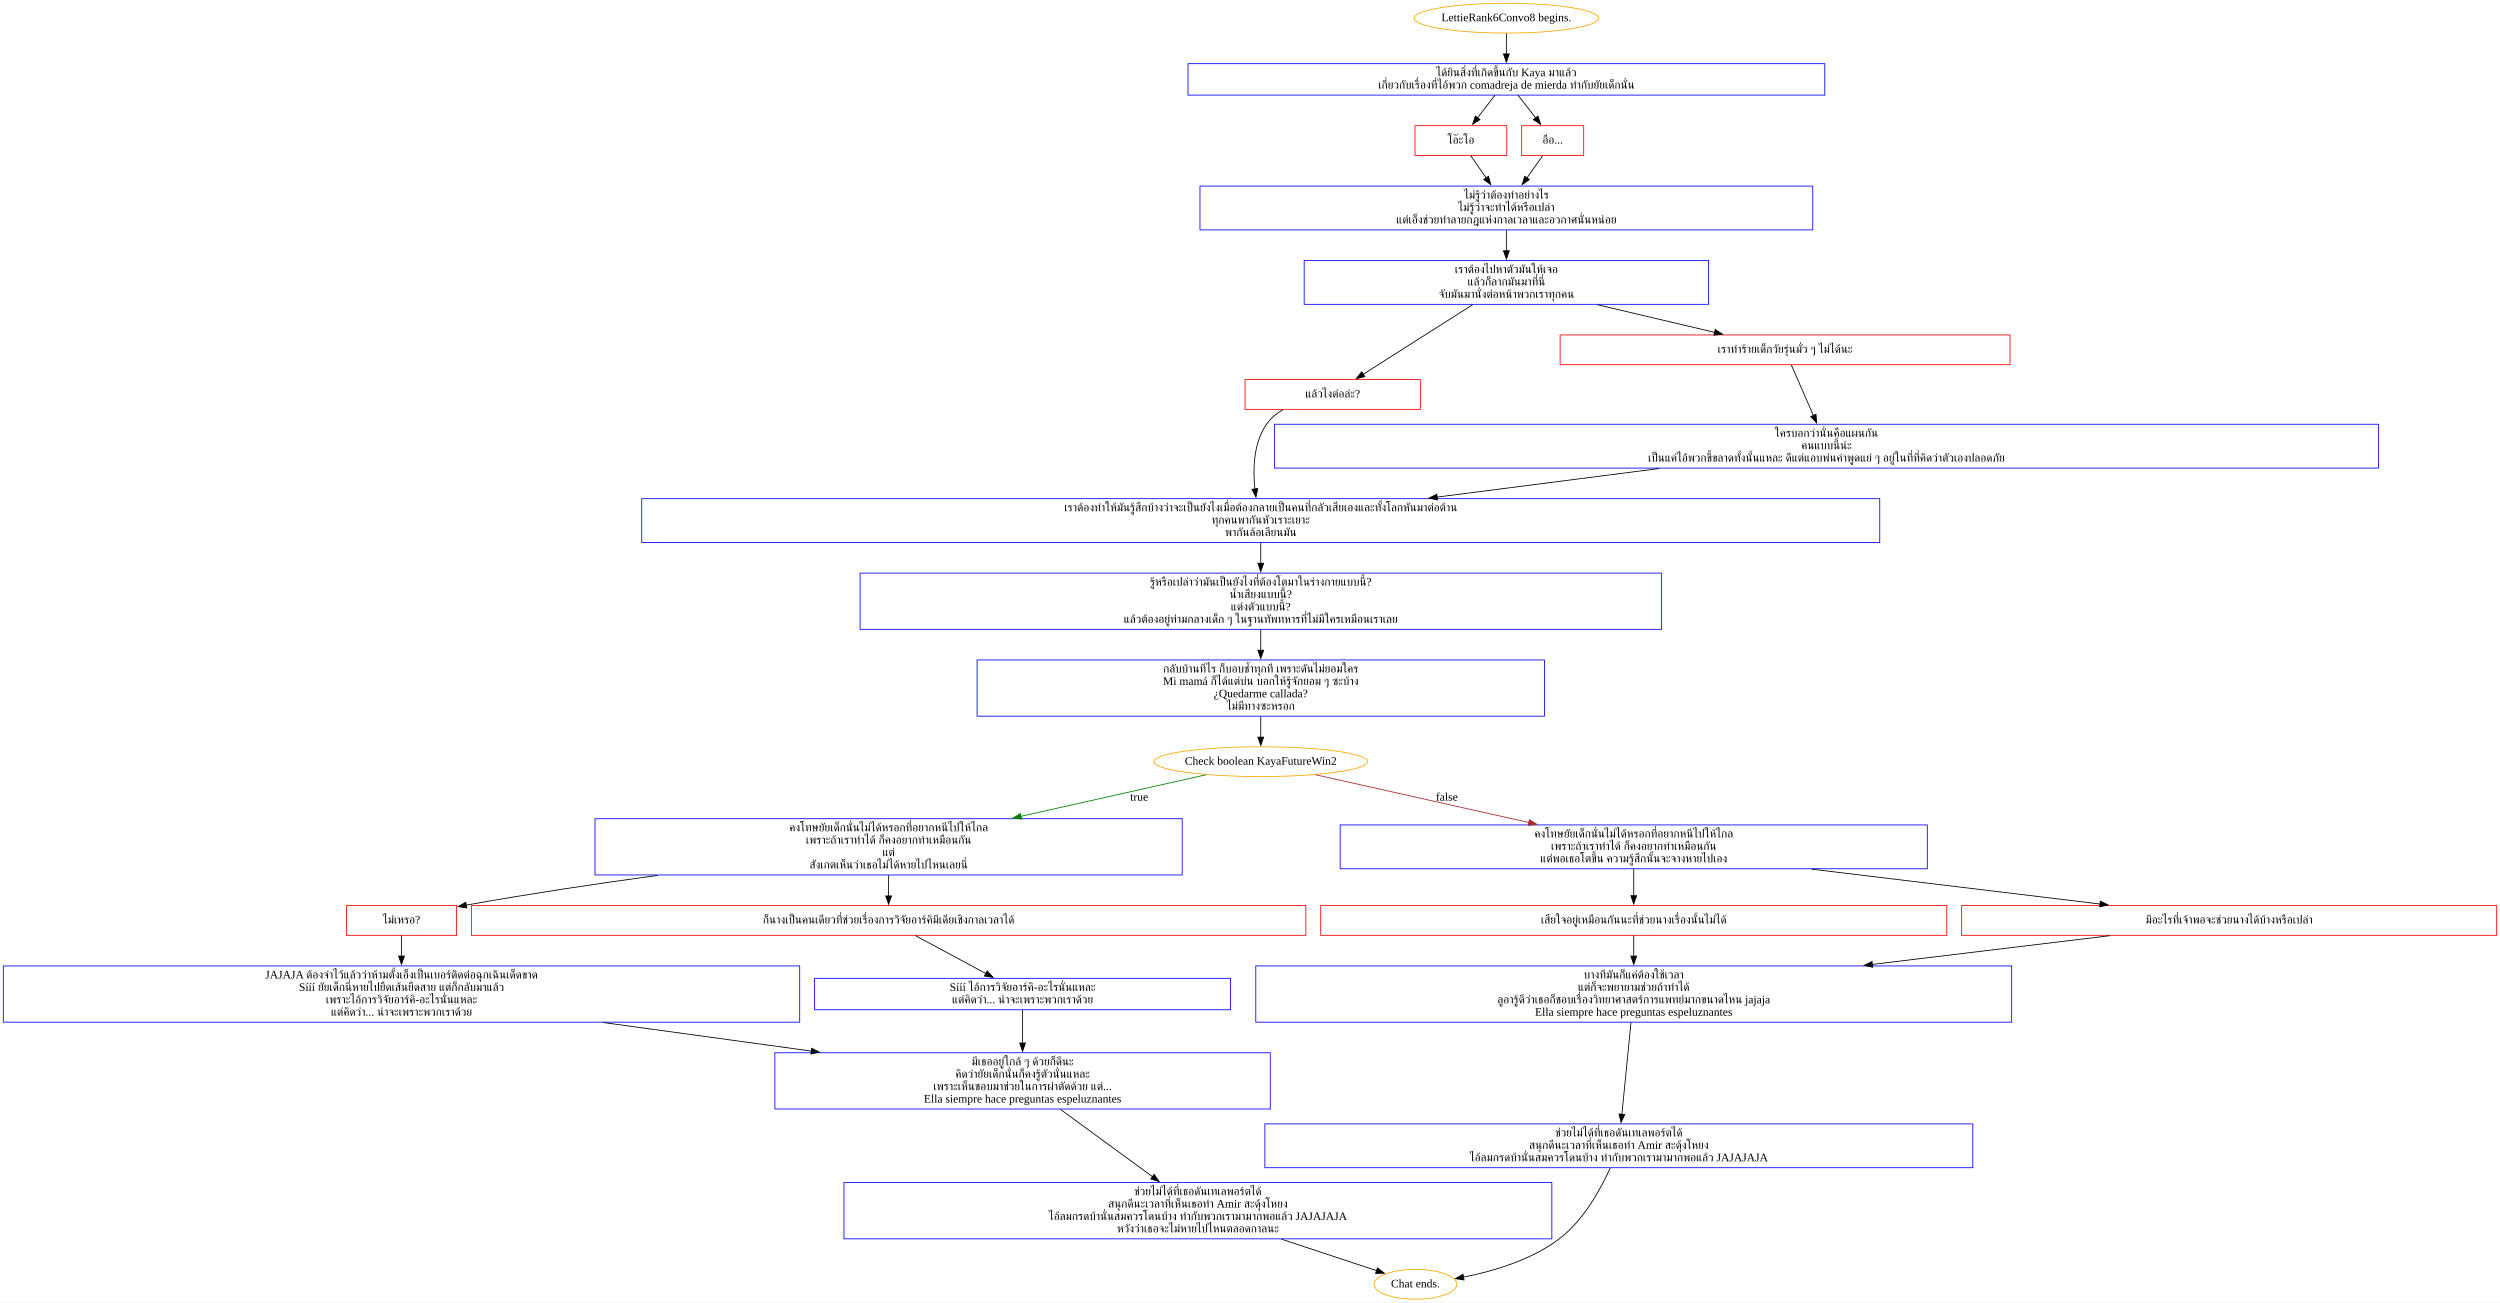
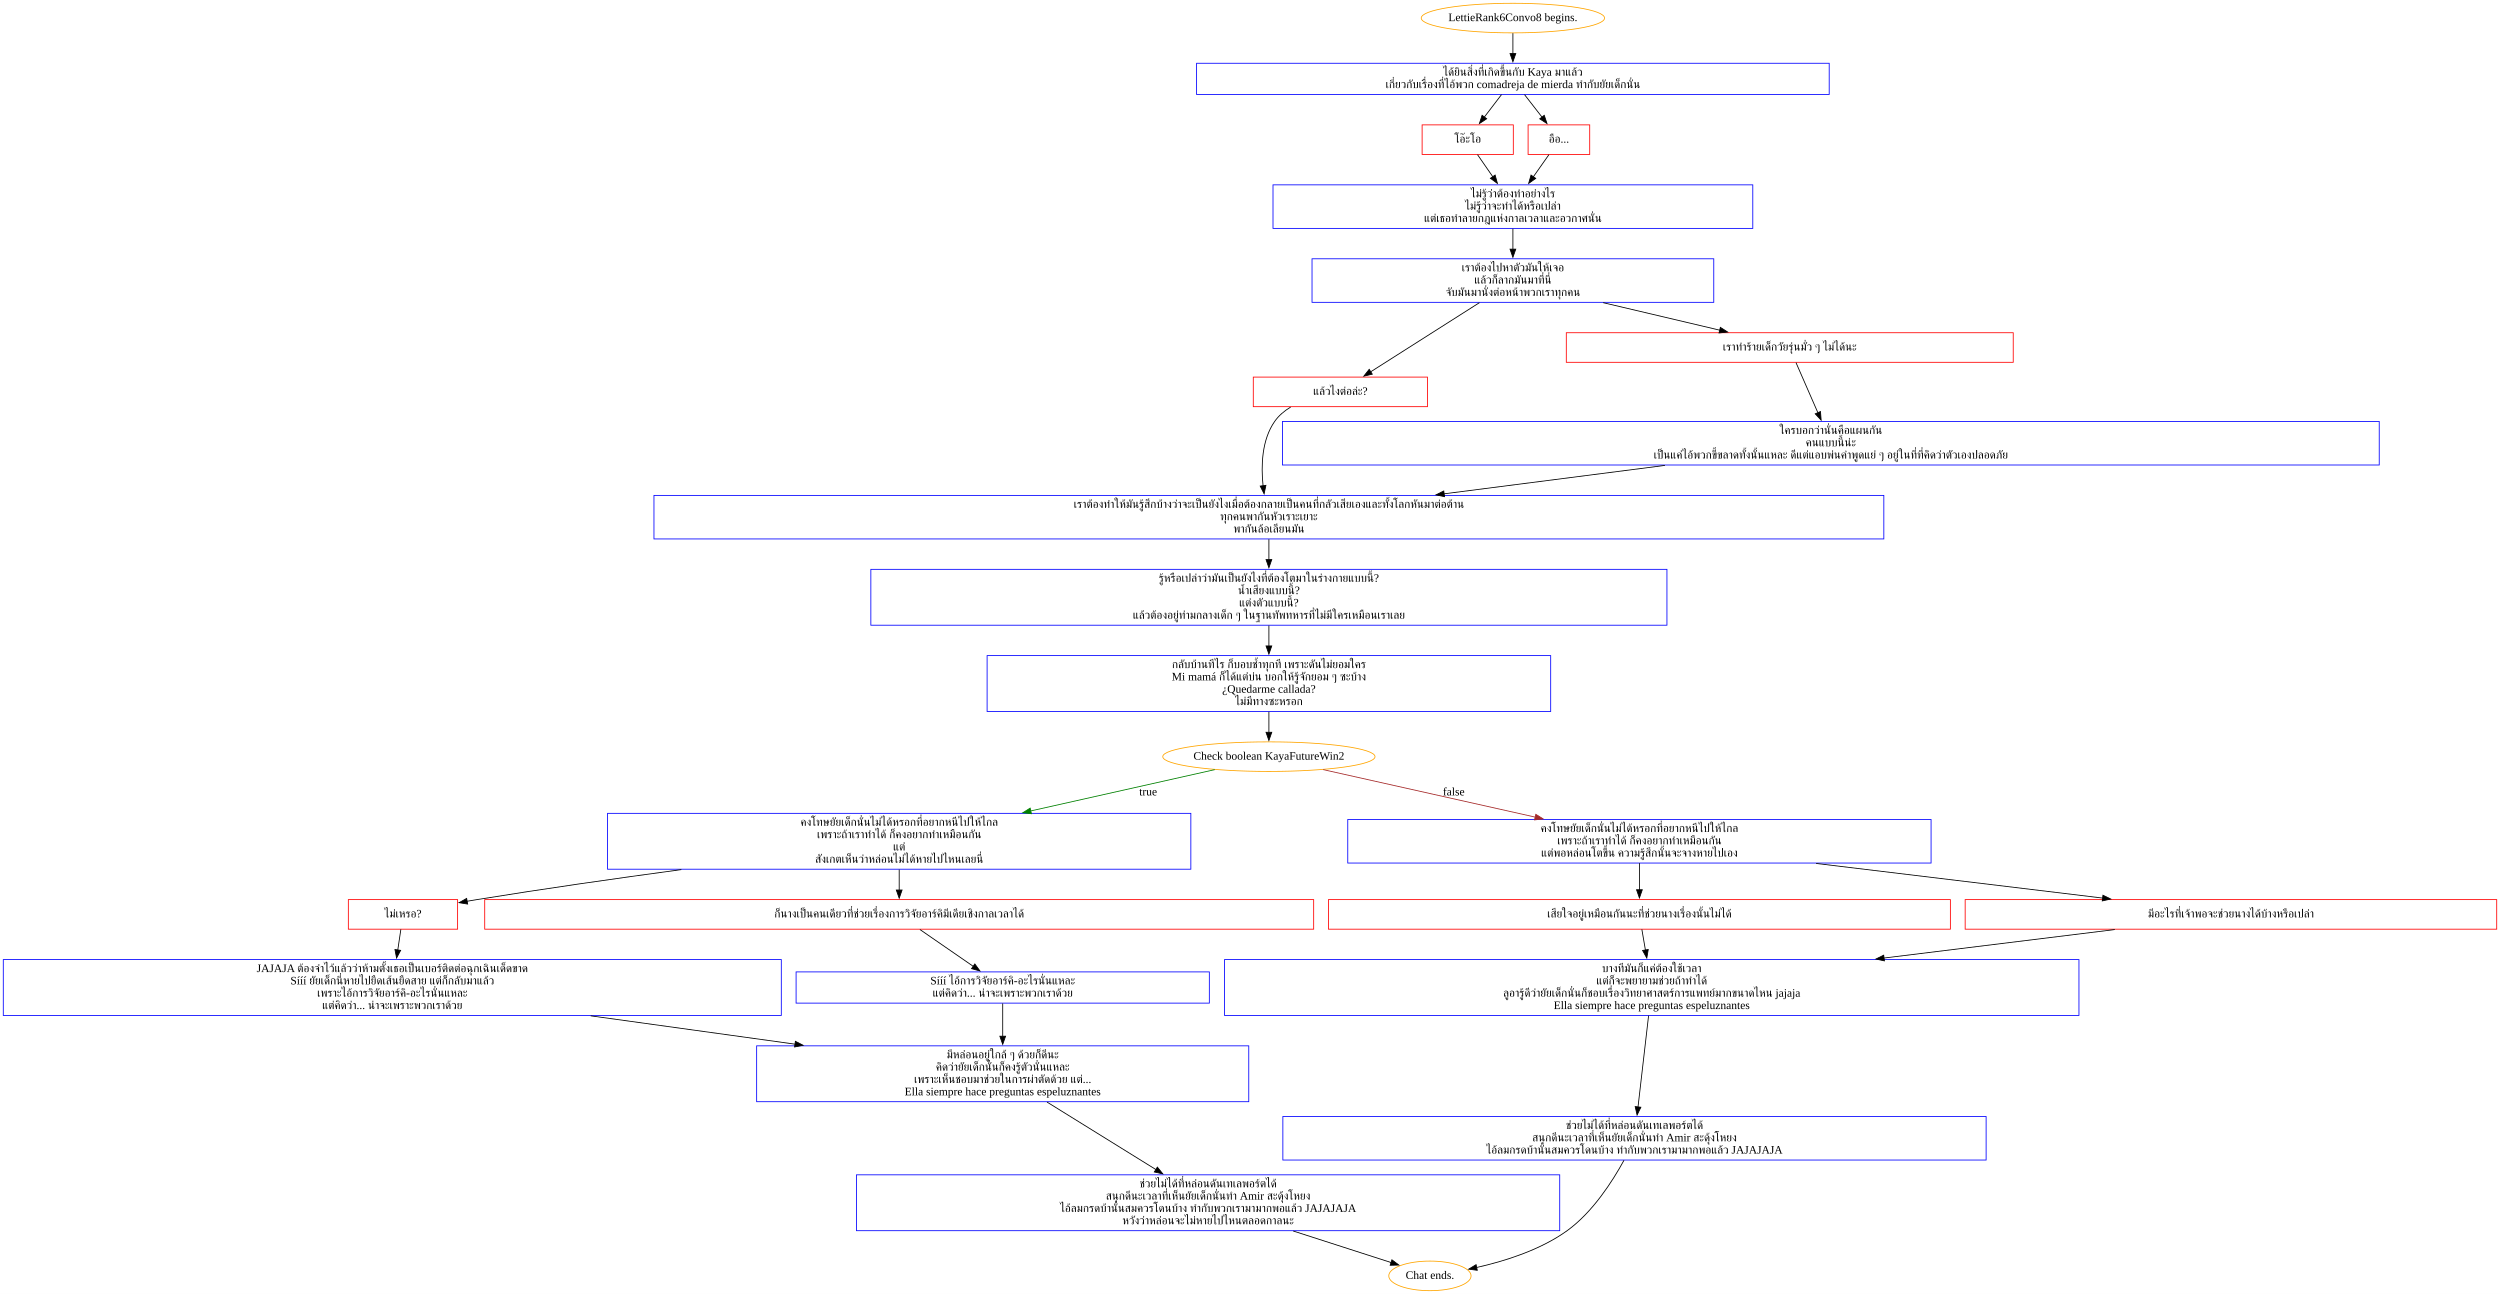
- <svg xmlns="http://www.w3.org/2000/svg" width="3023pt" height="1575pt" viewBox="0.00 0.00 3023.00 1575.00">
+ <svg xmlns="http://www.w3.org/2000/svg" width="3043pt" height="1575pt" viewBox="0.00 0.00 3043.00 1575.00">
  <g id="graph0" class="graph" transform="scale(1 1) rotate(0) translate(4 1571)">
-     <polygon fill="white" stroke="none" points="-4,4 -4,-1571 3019,-1571 3019,4 -4,4" />
+     <polygon fill="white" stroke="none" points="-4,4 -4,-1571 3039,-1571 3039,4 -4,4" />
    <g id="node1" class="node">
-       <ellipse fill="none" stroke="orange" cx="1817.5" cy="-1549" rx="111.58" ry="18" />
-       <text text-anchor="middle" x="1817.5" y="-1545.3" font-family="Times New Roman,serif" font-size="14.00">LettieRank6Convo8 begins.</text>
+       <ellipse fill="none" stroke="orange" cx="1837.5" cy="-1549" rx="111.58" ry="18" />
+       <text text-anchor="middle" x="1837.5" y="-1545.3" font-family="Times New Roman,serif" font-size="14.00">LettieRank6Convo8 begins.</text>
    </g>
    <g id="node2" class="node">
-       <polygon fill="none" stroke="blue" points="2202.5,-1494 1432.5,-1494 1432.5,-1456 2202.5,-1456 2202.5,-1494" />
-       <text text-anchor="middle" x="1817.5" y="-1478.8" font-family="Times New Roman,serif" font-size="14.00">ได้ยินสิ่งที่เกิดขึ้นกับ Kaya มาแล้ว- </text>
-       <text text-anchor="middle" x="1817.5" y="-1463.8" font-family="Times New Roman,serif" font-size="14.00">เกี่ยวกับเรื่องที่ไอ้พวก comadreja de mierda ทำกับยัยเด็กนั่น</text>
+       <polygon fill="none" stroke="blue" points="2222.5,-1494 1452.5,-1494 1452.5,-1456 2222.5,-1456 2222.5,-1494" />
+       <text text-anchor="middle" x="1837.5" y="-1478.8" font-family="Times New Roman,serif" font-size="14.00">ได้ยินสิ่งที่เกิดขึ้นกับ Kaya มาแล้ว+ </text>
+       <text text-anchor="middle" x="1837.5" y="-1463.8" font-family="Times New Roman,serif" font-size="14.00">เกี่ยวกับเรื่องที่ไอ้พวก comadreja de mierda ทำกับยัยเด็กนั่น</text>
    </g>
    <g id="edge1" class="edge">
-       <path fill="none" stroke="black" d="M1817.5,-1530.57C1817.5,-1523.1 1817.5,-1514.17 1817.5,-1505.71" />
-       <polygon fill="black" stroke="black" points="1821,-1505.79 1817.5,-1495.79 1814,-1505.79 1821,-1505.79" />
+       <path fill="none" stroke="black" d="M1837.5,-1530.57C1837.5,-1523.1 1837.5,-1514.17 1837.5,-1505.71" />
+       <polygon fill="black" stroke="black" points="1841,-1505.79 1837.5,-1495.79 1834,-1505.79 1841,-1505.79" />
    </g>
    <g id="node3" class="node">
-       <polygon fill="none" stroke="red" points="1818,-1419 1707,-1419 1707,-1383 1818,-1383 1818,-1419" />
-       <text text-anchor="middle" x="1762.5" y="-1397.3" font-family="Times New Roman,serif" font-size="14.00">โอ๊ะโอ</text>
+       <polygon fill="none" stroke="red" points="1838,-1419 1727,-1419 1727,-1383 1838,-1383 1838,-1419" />
+       <text text-anchor="middle" x="1782.5" y="-1397.3" font-family="Times New Roman,serif" font-size="14.00">โอ๊ะโอ</text>
    </g>
    <g id="edge2" class="edge">
-       <path fill="none" stroke="black" d="M1803.62,-1455.83C1797.29,-1447.55 1789.67,-1437.57 1782.72,-1428.47" />
-       <polygon fill="black" stroke="black" points="1785.58,-1426.44 1776.72,-1420.62 1780.01,-1430.69 1785.58,-1426.44" />
+       <path fill="none" stroke="black" d="M1823.62,-1455.83C1817.29,-1447.55 1809.67,-1437.57 1802.72,-1428.47" />
+       <polygon fill="black" stroke="black" points="1805.58,-1426.44 1796.72,-1420.62 1800.01,-1430.69 1805.58,-1426.44" />
    </g>
    <g id="node4" class="node">
-       <polygon fill="none" stroke="red" points="1911,-1419 1836,-1419 1836,-1383 1911,-1383 1911,-1419" />
-       <text text-anchor="middle" x="1873.5" y="-1397.3" font-family="Times New Roman,serif" font-size="14.00">อือ...</text>
+       <polygon fill="none" stroke="red" points="1931,-1419 1856,-1419 1856,-1383 1931,-1383 1931,-1419" />
+       <text text-anchor="middle" x="1893.5" y="-1397.3" font-family="Times New Roman,serif" font-size="14.00">อือ...</text>
    </g>
    <g id="edge3" class="edge">
-       <path fill="none" stroke="black" d="M1831.63,-1455.83C1838.08,-1447.55 1845.83,-1437.57 1852.91,-1428.47" />
-       <polygon fill="black" stroke="black" points="1855.65,-1430.65 1859.02,-1420.61 1850.12,-1426.36 1855.65,-1430.65" />
+       <path fill="none" stroke="black" d="M1851.63,-1455.83C1858.08,-1447.55 1865.83,-1437.57 1872.91,-1428.47" />
+       <polygon fill="black" stroke="black" points="1875.65,-1430.65 1879.02,-1420.61 1870.12,-1426.36 1875.65,-1430.65" />
    </g>
    <g id="node5" class="node">
-       <polygon fill="none" stroke="blue" points="2188,-1346 1447,-1346 1447,-1293 2188,-1293 2188,-1346" />
-       <text text-anchor="middle" x="1817.5" y="-1330.8" font-family="Times New Roman,serif" font-size="14.00">ไม่รู้ว่าต้องทำอย่างไร- </text>
-       <text text-anchor="middle" x="1817.5" y="-1315.8" font-family="Times New Roman,serif" font-size="14.00">ไม่รู้ว่าจะทำได้หรือเปล่า- </text>
-       <text text-anchor="middle" x="1817.5" y="-1300.8" font-family="Times New Roman,serif" font-size="14.00">แต่เอ็งช่วยทำลายกฎแห่งกาลเวลาและอวกาศนั่นหน่อย</text>
+       <polygon fill="none" stroke="blue" points="2129.5,-1346 1545.5,-1346 1545.5,-1293 2129.5,-1293 2129.5,-1346" />
+       <text text-anchor="middle" x="1837.5" y="-1330.8" font-family="Times New Roman,serif" font-size="14.00">ไม่รู้ว่าต้องทำอย่างไร+ </text>
+       <text text-anchor="middle" x="1837.5" y="-1315.8" font-family="Times New Roman,serif" font-size="14.00">ไม่รู้ว่าจะทำได้หรือเปล่า+ </text>
+       <text text-anchor="middle" x="1837.5" y="-1300.8" font-family="Times New Roman,serif" font-size="14.00">แต่เธอทำลายกฎแห่งกาลเวลาและอวกาศนั่น</text>
    </g>
    <g id="edge4" class="edge">
-       <path fill="none" stroke="black" d="M1774.43,-1382.75C1779.93,-1374.8 1786.67,-1365.07 1793.16,-1355.68" />
-       <polygon fill="black" stroke="black" points="1795.85,-1357.94 1798.66,-1347.73 1790.1,-1353.96 1795.85,-1357.94" />
+       <path fill="none" stroke="black" d="M1794.43,-1382.75C1799.93,-1374.8 1806.67,-1365.07 1813.16,-1355.68" />
+       <polygon fill="black" stroke="black" points="1815.85,-1357.94 1818.66,-1347.73 1810.1,-1353.96 1815.85,-1357.94" />
    </g>
    <g id="edge5" class="edge">
-       <path fill="none" stroke="black" d="M1861.35,-1382.75C1855.75,-1374.8 1848.89,-1365.07 1842.28,-1355.68" />
-       <polygon fill="black" stroke="black" points="1845.29,-1353.88 1836.67,-1347.72 1839.57,-1357.91 1845.29,-1353.88" />
+       <path fill="none" stroke="black" d="M1881.35,-1382.75C1875.75,-1374.8 1868.89,-1365.07 1862.28,-1355.68" />
+       <polygon fill="black" stroke="black" points="1865.29,-1353.88 1856.67,-1347.72 1859.57,-1357.91 1865.29,-1353.88" />
    </g>
    <g id="node6" class="node">
-       <polygon fill="none" stroke="blue" points="2062,-1256 1573,-1256 1573,-1203 2062,-1203 2062,-1256" />
-       <text text-anchor="middle" x="1817.5" y="-1240.8" font-family="Times New Roman,serif" font-size="14.00">เราต้องไปหาตัวมันให้เจอ- </text>
-       <text text-anchor="middle" x="1817.5" y="-1225.8" font-family="Times New Roman,serif" font-size="14.00">แล้วก็ลากมันมาที่นี่- </text>
-       <text text-anchor="middle" x="1817.5" y="-1210.8" font-family="Times New Roman,serif" font-size="14.00">จับมันมานั่งต่อหน้าพวกเราทุกคน</text>
+       <polygon fill="none" stroke="blue" points="2082,-1256 1593,-1256 1593,-1203 2082,-1203 2082,-1256" />
+       <text text-anchor="middle" x="1837.5" y="-1240.8" font-family="Times New Roman,serif" font-size="14.00">เราต้องไปหาตัวมันให้เจอ+ </text>
+       <text text-anchor="middle" x="1837.5" y="-1225.8" font-family="Times New Roman,serif" font-size="14.00">แล้วก็ลากมันมาที่นี่+ </text>
+       <text text-anchor="middle" x="1837.5" y="-1210.8" font-family="Times New Roman,serif" font-size="14.00">จับมันมานั่งต่อหน้าพวกเราทุกคน</text>
    </g>
    <g id="edge6" class="edge">
-       <path fill="none" stroke="black" d="M1817.5,-1292.57C1817.5,-1284.79 1817.5,-1276.08 1817.5,-1267.72" />
-       <polygon fill="black" stroke="black" points="1821,-1267.76 1817.5,-1257.76 1814,-1267.76 1821,-1267.76" />
+       <path fill="none" stroke="black" d="M1837.5,-1292.57C1837.5,-1284.79 1837.5,-1276.08 1837.5,-1267.72" />
+       <polygon fill="black" stroke="black" points="1841,-1267.76 1837.5,-1257.76 1834,-1267.76 1841,-1267.76" />
    </g>
    <g id="node7" class="node">
-       <polygon fill="none" stroke="red" points="1713.5,-1112 1501.5,-1112 1501.5,-1076 1713.5,-1076 1713.5,-1112" />
-       <text text-anchor="middle" x="1607.5" y="-1090.3" font-family="Times New Roman,serif" font-size="14.00">แล้วไงต่อล่ะ?</text>
+       <polygon fill="none" stroke="red" points="1733.5,-1112 1521.5,-1112 1521.5,-1076 1733.5,-1076 1733.5,-1112" />
+       <text text-anchor="middle" x="1627.5" y="-1090.3" font-family="Times New Roman,serif" font-size="14.00">แล้วไงต่อล่ะ?</text>
    </g>
    <g id="edge7" class="edge">
-       <path fill="none" stroke="black" d="M1776.76,-1202.6C1738.33,-1178.17 1681.24,-1141.87 1644.19,-1118.32" />
-       <polygon fill="black" stroke="black" points="1646.36,-1115.56 1636.04,-1113.14 1642.6,-1121.46 1646.36,-1115.56" />
+       <path fill="none" stroke="black" d="M1796.76,-1202.6C1758.33,-1178.17 1701.24,-1141.87 1664.19,-1118.32" />
+       <polygon fill="black" stroke="black" points="1666.36,-1115.56 1656.04,-1113.14 1662.6,-1121.46 1666.36,-1115.56" />
    </g>
    <g id="node8" class="node">
-       <polygon fill="none" stroke="red" points="2426.5,-1166 1882.5,-1166 1882.5,-1130 2426.5,-1130 2426.5,-1166" />
-       <text text-anchor="middle" x="2154.5" y="-1144.3" font-family="Times New Roman,serif" font-size="14.00">เราทำร้ายเด็กวัยรุ่นมั่ว ๆ ไม่ได้นะ</text>
+       <polygon fill="none" stroke="red" points="2446.5,-1166 1902.5,-1166 1902.5,-1130 2446.5,-1130 2446.5,-1166" />
+       <text text-anchor="middle" x="2174.5" y="-1144.3" font-family="Times New Roman,serif" font-size="14.00">เราทำร้ายเด็กวัยรุ่นมั่ว ๆ ไม่ได้นะ</text>
    </g>
    <g id="edge8" class="edge">
-       <path fill="none" stroke="black" d="M1927.38,-1202.58C1973.5,-1191.7 2026.31,-1179.24 2069.39,-1169.08" />
-       <polygon fill="black" stroke="black" points="2070.01,-1172.53 2078.94,-1166.83 2068.4,-1165.72 2070.01,-1172.53" />
+       <path fill="none" stroke="black" d="M1947.38,-1202.58C1993.5,-1191.7 2046.31,-1179.24 2089.39,-1169.08" />
+       <polygon fill="black" stroke="black" points="2090.01,-1172.53 2098.94,-1166.83 2088.4,-1165.72 2090.01,-1172.53" />
    </g>
    <g id="node9" class="node">
-       <polygon fill="none" stroke="blue" points="2269,-968 772,-968 772,-915 2269,-915 2269,-968" />
-       <text text-anchor="middle" x="1520.5" y="-952.8" font-family="Times New Roman,serif" font-size="14.00">เราต้องทำให้มันรู้สึกบ้างว่าจะเป็นยังไงเมื่อต้องกลายเป็นคนที่กลัวเสียเองและทั้งโลกหันมาต่อต้าน- </text>
-       <text text-anchor="middle" x="1520.5" y="-937.8" font-family="Times New Roman,serif" font-size="14.00">ทุกคนพากันหัวเราะเยาะ- </text>
-       <text text-anchor="middle" x="1520.5" y="-922.8" font-family="Times New Roman,serif" font-size="14.00">พากันล้อเลียนมัน</text>
+       <polygon fill="none" stroke="blue" points="2289,-968 792,-968 792,-915 2289,-915 2289,-968" />
+       <text text-anchor="middle" x="1540.5" y="-952.8" font-family="Times New Roman,serif" font-size="14.00">เราต้องทำให้มันรู้สึกบ้างว่าจะเป็นยังไงเมื่อต้องกลายเป็นคนที่กลัวเสียเองและทั้งโลกหันมาต่อต้าน+ </text>
+       <text text-anchor="middle" x="1540.5" y="-937.8" font-family="Times New Roman,serif" font-size="14.00">ทุกคนพากันหัวเราะเยาะ+ </text>
+       <text text-anchor="middle" x="1540.5" y="-922.8" font-family="Times New Roman,serif" font-size="14.00">พากันล้อเลียนมัน</text>
    </g>
    <g id="edge9" class="edge">
-       <path fill="none" stroke="black" d="M1546.99,-1075.51C1539.39,-1070.95 1532.53,-1065.21 1527.5,-1058 1511.79,-1035.49 1510.85,-1004.11 1513.4,-979.73" />
-       <polygon fill="black" stroke="black" points="1516.86,-980.27 1514.68,-969.9 1509.92,-979.36 1516.86,-980.27" />
+       <path fill="none" stroke="black" d="M1566.99,-1075.51C1559.39,-1070.95 1552.53,-1065.21 1547.5,-1058 1531.79,-1035.49 1530.85,-1004.11 1533.4,-979.73" />
+       <polygon fill="black" stroke="black" points="1536.86,-980.27 1534.68,-969.9 1529.92,-979.36 1536.86,-980.27" />
    </g>
    <g id="node10" class="node">
-       <polygon fill="none" stroke="blue" points="2872,-1058 1537,-1058 1537,-1005 2872,-1005 2872,-1058" />
-       <text text-anchor="middle" x="2204.5" y="-1042.8" font-family="Times New Roman,serif" font-size="14.00">ใครบอกว่านั่นคือแผนกัน- </text>
-       <text text-anchor="middle" x="2204.5" y="-1027.8" font-family="Times New Roman,serif" font-size="14.00">คนแบบนี้น่ะ- </text>
-       <text text-anchor="middle" x="2204.5" y="-1012.8" font-family="Times New Roman,serif" font-size="14.00">เป็นแค่ไอ้พวกขี้ขลาดทั้งนั้นแหละ ดีแต่แอบพ่นคำพูดแย่ ๆ อยู่ในที่ที่คิดว่าตัวเองปลอดภัย</text>
+       <polygon fill="none" stroke="blue" points="2892,-1058 1557,-1058 1557,-1005 2892,-1005 2892,-1058" />
+       <text text-anchor="middle" x="2224.5" y="-1042.8" font-family="Times New Roman,serif" font-size="14.00">ใครบอกว่านั่นคือแผนกัน+ </text>
+       <text text-anchor="middle" x="2224.5" y="-1027.8" font-family="Times New Roman,serif" font-size="14.00">คนแบบนี้น่ะ+ </text>
+       <text text-anchor="middle" x="2224.5" y="-1012.8" font-family="Times New Roman,serif" font-size="14.00">เป็นแค่ไอ้พวกขี้ขลาดทั้งนั้นแหละ ดีแต่แอบพ่นคำพูดแย่ ๆ อยู่ในที่ที่คิดว่าตัวเองปลอดภัย</text>
    </g>
    <g id="edge10" class="edge">
-       <path fill="none" stroke="black" d="M2162.09,-1129.61C2169.13,-1113.49 2179.83,-1089 2188.72,-1068.64" />
-       <polygon fill="black" stroke="black" points="2191.9,-1070.09 2192.7,-1059.53 2185.49,-1067.29 2191.9,-1070.09" />
+       <path fill="none" stroke="black" d="M2182.09,-1129.61C2189.13,-1113.49 2199.83,-1089 2208.72,-1068.64" />
+       <polygon fill="black" stroke="black" points="2211.9,-1070.09 2212.7,-1059.53 2205.49,-1067.29 2211.9,-1070.09" />
    </g>
    <g id="node11" class="node">
-       <polygon fill="none" stroke="blue" points="2005,-878 1036,-878 1036,-810 2005,-810 2005,-878" />
-       <text text-anchor="middle" x="1520.5" y="-862.8" font-family="Times New Roman,serif" font-size="14.00">รู้หรือเปล่าว่ามันเป็นยังไงที่ต้องโตมาในร่างกายแบบนี้?- </text>
-       <text text-anchor="middle" x="1520.5" y="-847.8" font-family="Times New Roman,serif" font-size="14.00">น้ำเสียงแบบนี้?- </text>
-       <text text-anchor="middle" x="1520.5" y="-832.8" font-family="Times New Roman,serif" font-size="14.00">แต่งตัวแบบนี้?- </text>
-       <text text-anchor="middle" x="1520.5" y="-817.8" font-family="Times New Roman,serif" font-size="14.00">แล้วต้องอยู่ท่ามกลางเด็ก ๆ ในฐานทัพทหารที่ไม่มีใครเหมือนเราเลย</text>
+       <polygon fill="none" stroke="blue" points="2025,-878 1056,-878 1056,-810 2025,-810 2025,-878" />
+       <text text-anchor="middle" x="1540.5" y="-862.8" font-family="Times New Roman,serif" font-size="14.00">รู้หรือเปล่าว่ามันเป็นยังไงที่ต้องโตมาในร่างกายแบบนี้?+ </text>
+       <text text-anchor="middle" x="1540.5" y="-847.8" font-family="Times New Roman,serif" font-size="14.00">น้ำเสียงแบบนี้?+ </text>
+       <text text-anchor="middle" x="1540.5" y="-832.8" font-family="Times New Roman,serif" font-size="14.00">แต่งตัวแบบนี้?+ </text>
+       <text text-anchor="middle" x="1540.5" y="-817.8" font-family="Times New Roman,serif" font-size="14.00">แล้วต้องอยู่ท่ามกลางเด็ก ๆ ในฐานทัพทหารที่ไม่มีใครเหมือนเราเลย</text>
    </g>
    <g id="edge11" class="edge">
-       <path fill="none" stroke="black" d="M1520.5,-914.66C1520.5,-906.98 1520.5,-898.35 1520.5,-889.84" />
-       <polygon fill="black" stroke="black" points="1524,-889.93 1520.5,-879.93 1517,-889.93 1524,-889.93" />
+       <path fill="none" stroke="black" d="M1540.5,-914.66C1540.5,-906.98 1540.5,-898.35 1540.5,-889.84" />
+       <polygon fill="black" stroke="black" points="1544,-889.93 1540.5,-879.93 1537,-889.93 1544,-889.93" />
    </g>
    <g id="edge12" class="edge">
-       <path fill="none" stroke="black" d="M2002.52,-1004.51C1917.87,-993.62 1819.39,-980.95 1733.6,-969.92" />
-       <polygon fill="black" stroke="black" points="1734.26,-966.47 1723.89,-968.67 1733.36,-973.41 1734.26,-966.47" />
+       <path fill="none" stroke="black" d="M2022.52,-1004.51C1937.87,-993.62 1839.39,-980.95 1753.6,-969.92" />
+       <polygon fill="black" stroke="black" points="1754.26,-966.47 1743.89,-968.67 1753.36,-973.41 1754.26,-966.47" />
    </g>
    <g id="node12" class="node">
-       <polygon fill="none" stroke="blue" points="1863.5,-773 1177.5,-773 1177.5,-705 1863.5,-705 1863.5,-773" />
-       <text text-anchor="middle" x="1520.5" y="-757.8" font-family="Times New Roman,serif" font-size="14.00">กลับบ้านทีไร ก็บอบช้ำทุกที เพราะดันไม่ยอมใคร- </text>
-       <text text-anchor="middle" x="1520.5" y="-742.8" font-family="Times New Roman,serif" font-size="14.00">Mi mamá ก็ได้แต่บ่น บอกให้รู้จักยอม ๆ ซะบ้าง- </text>
-       <text text-anchor="middle" x="1520.5" y="-727.8" font-family="Times New Roman,serif" font-size="14.00">¿Quedarme callada?- </text>
-       <text text-anchor="middle" x="1520.5" y="-712.8" font-family="Times New Roman,serif" font-size="14.00">ไม่มีทางซะหรอก</text>
+       <polygon fill="none" stroke="blue" points="1883.5,-773 1197.5,-773 1197.5,-705 1883.5,-705 1883.5,-773" />
+       <text text-anchor="middle" x="1540.5" y="-757.8" font-family="Times New Roman,serif" font-size="14.00">กลับบ้านทีไร ก็บอบช้ำทุกที เพราะดันไม่ยอมใคร+ </text>
+       <text text-anchor="middle" x="1540.5" y="-742.8" font-family="Times New Roman,serif" font-size="14.00">Mi mamá ก็ได้แต่บ่น บอกให้รู้จักยอม ๆ ซะบ้าง+ </text>
+       <text text-anchor="middle" x="1540.5" y="-727.8" font-family="Times New Roman,serif" font-size="14.00">¿Quedarme callada?+ </text>
+       <text text-anchor="middle" x="1540.5" y="-712.8" font-family="Times New Roman,serif" font-size="14.00">ไม่มีทางซะหรอก</text>
    </g>
    <g id="edge13" class="edge">
-       <path fill="none" stroke="black" d="M1520.5,-809.56C1520.5,-801.65 1520.5,-793.1 1520.5,-784.78" />
-       <polygon fill="black" stroke="black" points="1524,-784.79 1520.5,-774.79 1517,-784.79 1524,-784.79" />
+       <path fill="none" stroke="black" d="M1540.5,-809.56C1540.5,-801.65 1540.5,-793.1 1540.5,-784.78" />
+       <polygon fill="black" stroke="black" points="1544,-784.79 1540.5,-774.79 1537,-784.79 1544,-784.79" />
    </g>
    <g id="node13" class="node">
-       <ellipse fill="none" stroke="orange" cx="1520.5" cy="-650" rx="129.18" ry="18" />
-       <text text-anchor="middle" x="1520.5" y="-646.3" font-family="Times New Roman,serif" font-size="14.00">Check boolean KayaFutureWin2</text>
+       <ellipse fill="none" stroke="orange" cx="1540.5" cy="-650" rx="129.18" ry="18" />
+       <text text-anchor="middle" x="1540.5" y="-646.3" font-family="Times New Roman,serif" font-size="14.00">Check boolean KayaFutureWin2</text>
    </g>
    <g id="edge14" class="edge">
-       <path fill="none" stroke="black" d="M1520.5,-704.61C1520.5,-696.34 1520.5,-687.55 1520.5,-679.53" />
-       <polygon fill="black" stroke="black" points="1524,-679.64 1520.5,-669.64 1517,-679.64 1524,-679.64" />
+       <path fill="none" stroke="black" d="M1540.5,-704.61C1540.5,-696.34 1540.5,-687.55 1540.5,-679.53" />
+       <polygon fill="black" stroke="black" points="1544,-679.64 1540.5,-669.64 1537,-679.64 1544,-679.64" />
    </g>
    <g id="node14" class="node">
-       <polygon fill="none" stroke="blue" points="1425.5,-581 715.5,-581 715.5,-513 1425.5,-513 1425.5,-581" />
-       <text text-anchor="middle" x="1070.5" y="-565.8" font-family="Times New Roman,serif" font-size="14.00">คงโทษยัยเด็กนั่นไม่ได้หรอกที่อยากหนีไปให้ไกล- </text>
-       <text text-anchor="middle" x="1070.5" y="-550.8" font-family="Times New Roman,serif" font-size="14.00">เพราะถ้าเราทำได้ ก็คงอยากทำเหมือนกัน- </text>
-       <text text-anchor="middle" x="1070.5" y="-535.8" font-family="Times New Roman,serif" font-size="14.00">แต่- </text>
-       <text text-anchor="middle" x="1070.5" y="-520.8" font-family="Times New Roman,serif" font-size="14.00">สังเกตเห็นว่าเธอไม่ได้หายไปไหนเลยนี่</text>
+       <polygon fill="none" stroke="blue" points="1445.5,-581 735.5,-581 735.5,-513 1445.5,-513 1445.5,-581" />
+       <text text-anchor="middle" x="1090.5" y="-565.8" font-family="Times New Roman,serif" font-size="14.00">คงโทษยัยเด็กนั่นไม่ได้หรอกที่อยากหนีไปให้ไกล+ </text>
+       <text text-anchor="middle" x="1090.5" y="-550.8" font-family="Times New Roman,serif" font-size="14.00">เพราะถ้าเราทำได้ ก็คงอยากทำเหมือนกัน+ </text>
+       <text text-anchor="middle" x="1090.5" y="-535.8" font-family="Times New Roman,serif" font-size="14.00">แต่+ </text>
+       <text text-anchor="middle" x="1090.5" y="-520.8" font-family="Times New Roman,serif" font-size="14.00">สังเกตเห็นว่าหล่อนไม่ได้หายไปไหนเลยนี่</text>
    </g>
    <g id="edge15" class="edge">
-       <path fill="none" stroke="green" d="M1454.58,-634.21C1395.83,-621.02 1307.44,-601.18 1230.26,-583.86" />
-       <polygon fill="green" stroke="green" points="1231.45,-580.54 1220.93,-581.76 1229.92,-587.37 1231.45,-580.54" />
-       <text text-anchor="middle" x="1373.5" y="-602.8" font-family="Times New Roman,serif" font-size="14.00">true</text>
+       <path fill="none" stroke="green" d="M1474.58,-634.21C1415.83,-621.02 1327.44,-601.18 1250.26,-583.86" />
+       <polygon fill="green" stroke="green" points="1251.45,-580.54 1240.93,-581.76 1249.92,-587.37 1251.45,-580.54" />
+       <text text-anchor="middle" x="1393.5" y="-602.8" font-family="Times New Roman,serif" font-size="14.00">true</text>
    </g>
    <g id="node15" class="node">
-       <polygon fill="none" stroke="blue" points="2326.5,-573.5 1616.5,-573.5 1616.5,-520.5 2326.5,-520.5 2326.5,-573.5" />
-       <text text-anchor="middle" x="1971.5" y="-558.3" font-family="Times New Roman,serif" font-size="14.00">คงโทษยัยเด็กนั่นไม่ได้หรอกที่อยากหนีไปให้ไกล- </text>
-       <text text-anchor="middle" x="1971.5" y="-543.3" font-family="Times New Roman,serif" font-size="14.00">เพราะถ้าเราทำได้ ก็คงอยากทำเหมือนกัน- </text>
-       <text text-anchor="middle" x="1971.5" y="-528.3" font-family="Times New Roman,serif" font-size="14.00">แต่พอเธอโตขึ้น ความรู้สึกนั้นจะจางหายไปเอง</text>
+       <polygon fill="none" stroke="blue" points="2346.5,-573.5 1636.5,-573.5 1636.5,-520.5 2346.5,-520.5 2346.5,-573.5" />
+       <text text-anchor="middle" x="1991.5" y="-558.3" font-family="Times New Roman,serif" font-size="14.00">คงโทษยัยเด็กนั่นไม่ได้หรอกที่อยากหนีไปให้ไกล+ </text>
+       <text text-anchor="middle" x="1991.5" y="-543.3" font-family="Times New Roman,serif" font-size="14.00">เพราะถ้าเราทำได้ ก็คงอยากทำเหมือนกัน+ </text>
+       <text text-anchor="middle" x="1991.5" y="-528.3" font-family="Times New Roman,serif" font-size="14.00">แต่พอหล่อนโตขึ้น ความรู้สึกนั้นจะจางหายไปเอง</text>
    </g>
    <g id="edge16" class="edge">
-       <path fill="none" stroke="brown" d="M1586.56,-634.21C1654.12,-619.08 1760.75,-595.2 1844.68,-576.4" />
-       <polygon fill="brown" stroke="brown" points="1845.37,-579.83 1854.36,-574.23 1843.84,-573 1845.37,-579.83" />
-       <text text-anchor="middle" x="1745.5" y="-602.8" font-family="Times New Roman,serif" font-size="14.00">false</text>
+       <path fill="none" stroke="brown" d="M1606.56,-634.21C1674.12,-619.08 1780.75,-595.2 1864.68,-576.4" />
+       <polygon fill="brown" stroke="brown" points="1865.37,-579.83 1874.36,-574.23 1863.84,-573 1865.37,-579.83" />
+       <text text-anchor="middle" x="1765.5" y="-602.8" font-family="Times New Roman,serif" font-size="14.00">false</text>
    </g>
    <g id="node16" class="node">
-       <polygon fill="none" stroke="red" points="548,-476 415,-476 415,-440 548,-440 548,-476" />
-       <text text-anchor="middle" x="481.5" y="-454.3" font-family="Times New Roman,serif" font-size="14.00">ไม่เหรอ?</text>
+       <polygon fill="none" stroke="red" points="553,-476 420,-476 420,-440 553,-440 553,-476" />
+       <text text-anchor="middle" x="486.5" y="-454.3" font-family="Times New Roman,serif" font-size="14.00">ไม่เหรอ?</text>
    </g>
    <g id="edge17" class="edge">
-       <path fill="none" stroke="black" d="M791.37,-512.51C718.43,-502.59 639.79,-490.85 559.8,-476.53" />
-       <polygon fill="black" stroke="black" points="560.45,-473.09 549.99,-474.76 559.21,-479.98 560.45,-473.09" />
+       <path fill="none" stroke="black" d="M825.32,-512.53C745.24,-501.71 657.17,-489.1 576.5,-476 572.5,-475.35 568.4,-474.66 564.26,-473.95" />
+       <polygon fill="black" stroke="black" points="565.22,-470.56 554.76,-472.27 564,-477.45 565.22,-470.56" />
    </g>
    <g id="node17" class="node">
-       <polygon fill="none" stroke="red" points="1575,-476 566,-476 566,-440 1575,-440 1575,-476" />
-       <text text-anchor="middle" x="1070.5" y="-454.3" font-family="Times New Roman,serif" font-size="14.00">ก็นางเป็นคนเดียวที่ช่วยเรื่องการวิจัยอาร์คิมีเดียเชิงกาลเวลาได้</text>
+       <polygon fill="none" stroke="red" points="1595,-476 586,-476 586,-440 1595,-440 1595,-476" />
+       <text text-anchor="middle" x="1090.5" y="-454.3" font-family="Times New Roman,serif" font-size="14.00">ก็นางเป็นคนเดียวที่ช่วยเรื่องการวิจัยอาร์คิมีเดียเชิงกาลเวลาได้</text>
    </g>
    <g id="edge18" class="edge">
-       <path fill="none" stroke="black" d="M1070.5,-512.61C1070.5,-504.34 1070.5,-495.55 1070.5,-487.53" />
-       <polygon fill="black" stroke="black" points="1074,-487.64 1070.5,-477.64 1067,-487.64 1074,-487.64" />
+       <path fill="none" stroke="black" d="M1090.5,-512.61C1090.5,-504.34 1090.5,-495.55 1090.5,-487.53" />
+       <polygon fill="black" stroke="black" points="1094,-487.64 1090.5,-477.64 1087,-487.64 1094,-487.64" />
    </g>
    <g id="node18" class="node">
-       <polygon fill="none" stroke="red" points="2350,-476 1593,-476 1593,-440 2350,-440 2350,-476" />
-       <text text-anchor="middle" x="1971.5" y="-454.3" font-family="Times New Roman,serif" font-size="14.00">เสียใจอยู่เหมือนกันนะที่ช่วยนางเรื่องนั้นไม่ได้</text>
+       <polygon fill="none" stroke="red" points="2370,-476 1613,-476 1613,-440 2370,-440 2370,-476" />
+       <text text-anchor="middle" x="1991.5" y="-454.3" font-family="Times New Roman,serif" font-size="14.00">เสียใจอยู่เหมือนกันนะที่ช่วยนางเรื่องนั้นไม่ได้</text>
    </g>
    <g id="edge19" class="edge">
-       <path fill="none" stroke="black" d="M1971.5,-520.37C1971.5,-510.1 1971.5,-498.22 1971.5,-487.67" />
-       <polygon fill="black" stroke="black" points="1975,-487.98 1971.5,-477.98 1968,-487.98 1975,-487.98" />
+       <path fill="none" stroke="black" d="M1991.5,-520.37C1991.5,-510.1 1991.5,-498.22 1991.5,-487.67" />
+       <polygon fill="black" stroke="black" points="1995,-487.98 1991.5,-477.98 1988,-487.98 1995,-487.98" />
    </g>
    <g id="node19" class="node">
-       <polygon fill="none" stroke="red" points="3015,-476 2368,-476 2368,-440 3015,-440 3015,-476" />
-       <text text-anchor="middle" x="2691.5" y="-454.3" font-family="Times New Roman,serif" font-size="14.00">มีอะไรที่เจ้าพอจะช่วยนางได้บ้างหรือเปล่า</text>
+       <polygon fill="none" stroke="red" points="3035,-476 2388,-476 2388,-440 3035,-440 3035,-476" />
+       <text text-anchor="middle" x="2711.5" y="-454.3" font-family="Times New Roman,serif" font-size="14.00">มีอะไรที่เจ้าพอจะช่วยนางได้บ้างหรือเปล่า</text>
    </g>
    <g id="edge20" class="edge">
-       <path fill="none" stroke="black" d="M2186.55,-520.01C2298.68,-506.47 2433.34,-490.19 2535.38,-477.86" />
-       <polygon fill="black" stroke="black" points="2535.71,-481.35 2545.22,-476.68 2534.87,-474.4 2535.71,-481.35" />
+       <path fill="none" stroke="black" d="M2206.55,-520.01C2318.68,-506.47 2453.34,-490.19 2555.38,-477.86" />
+       <polygon fill="black" stroke="black" points="2555.71,-481.35 2565.22,-476.68 2554.87,-474.4 2555.71,-481.35" />
    </g>
    <g id="node20" class="node">
-       <polygon fill="none" stroke="blue" points="963,-403 0,-403 0,-335 963,-335 963,-403" />
-       <text text-anchor="middle" x="481.5" y="-387.8" font-family="Times New Roman,serif" font-size="14.00">JAJAJA ต้องจำไว้แล้วว่าห้ามตั้งเอ็งเป็นเบอร์ติดต่อฉุกเฉินเด็ดขาด- </text>
-       <text text-anchor="middle" x="481.5" y="-372.8" font-family="Times New Roman,serif" font-size="14.00">Sííí ยัยเด็กนี่หายไปยืดเส้นยืดสาย แต่ก็กลับมาแล้ว- </text>
-       <text text-anchor="middle" x="481.5" y="-357.8" font-family="Times New Roman,serif" font-size="14.00">เพราะไอ้การวิจัยอาร์คิ-อะไรนั่นแหละ- </text>
-       <text text-anchor="middle" x="481.5" y="-342.8" font-family="Times New Roman,serif" font-size="14.00">แต่คิดว่า... น่าจะเพราะพวกเราด้วย</text>
+       <polygon fill="none" stroke="blue" points="947,-403 0,-403 0,-335 947,-335 947,-403" />
+       <text text-anchor="middle" x="473.5" y="-387.8" font-family="Times New Roman,serif" font-size="14.00">JAJAJA ต้องจำไว้แล้วว่าห้ามตั้งเธอเป็นเบอร์ติดต่อฉุกเฉินเด็ดขาด+ </text>
+       <text text-anchor="middle" x="473.5" y="-372.8" font-family="Times New Roman,serif" font-size="14.00">Sííí ยัยเด็กนี่หายไปยืดเส้นยืดสาย แต่ก็กลับมาแล้ว+ </text>
+       <text text-anchor="middle" x="473.5" y="-357.8" font-family="Times New Roman,serif" font-size="14.00">เพราะไอ้การวิจัยอาร์คิ-อะไรนั่นแหละ+ </text>
+       <text text-anchor="middle" x="473.5" y="-342.8" font-family="Times New Roman,serif" font-size="14.00">แต่คิดว่า... น่าจะเพราะพวกเราด้วย</text>
    </g>
    <g id="edge21" class="edge">
-       <path fill="none" stroke="black" d="M481.5,-439.81C481.5,-432.5 481.5,-423.6 481.5,-414.63" />
-       <polygon fill="black" stroke="black" points="485,-414.87 481.5,-404.87 478,-414.87 485,-414.87" />
+       <path fill="none" stroke="black" d="M483.93,-439.81C482.84,-432.5 481.51,-423.6 480.17,-414.63" />
+       <polygon fill="black" stroke="black" points="483.65,-414.23 478.71,-404.86 476.72,-415.26 483.65,-414.23" />
    </g>
    <g id="node21" class="node">
-       <polygon fill="none" stroke="blue" points="1484,-388 981,-388 981,-350 1484,-350 1484,-388" />
-       <text text-anchor="middle" x="1232.5" y="-372.8" font-family="Times New Roman,serif" font-size="14.00">Sííí ไอ้การวิจัยอาร์คิ-อะไรนั่นแหละ- </text>
-       <text text-anchor="middle" x="1232.5" y="-357.8" font-family="Times New Roman,serif" font-size="14.00">แต่คิดว่า... น่าจะเพราะพวกเราด้วย</text>
+       <polygon fill="none" stroke="blue" points="1468,-388 965,-388 965,-350 1468,-350 1468,-388" />
+       <text text-anchor="middle" x="1216.5" y="-372.8" font-family="Times New Roman,serif" font-size="14.00">Sííí ไอ้การวิจัยอาร์คิ-อะไรนั่นแหละ+ </text>
+       <text text-anchor="middle" x="1216.5" y="-357.8" font-family="Times New Roman,serif" font-size="14.00">แต่คิดว่า... น่าจะเพราะพวกเราด้วย</text>
    </g>
    <g id="edge22" class="edge">
-       <path fill="none" stroke="black" d="M1102.89,-439.6C1127.37,-426.46 1161.26,-408.26 1188.24,-393.77" />
-       <polygon fill="black" stroke="black" points="1189.72,-396.95 1196.87,-389.13 1186.41,-390.78 1189.72,-396.95" />
+       <path fill="none" stroke="black" d="M1115.7,-439.6C1134.29,-426.76 1159.87,-409.1 1180.61,-394.78" />
+       <polygon fill="black" stroke="black" points="1182.56,-397.69 1188.8,-389.13 1178.58,-391.93 1182.56,-397.69" />
    </g>
    <g id="node22" class="node">
-       <polygon fill="none" stroke="blue" points="2428.5,-403 1514.5,-403 1514.5,-335 2428.5,-335 2428.5,-403" />
-       <text text-anchor="middle" x="1971.5" y="-387.8" font-family="Times New Roman,serif" font-size="14.00">บางทีมันก็แค่ต้องใช้เวลา- </text>
-       <text text-anchor="middle" x="1971.5" y="-372.8" font-family="Times New Roman,serif" font-size="14.00">แต่ก็จะพยายามช่วยถ้าทำได้- </text>
-       <text text-anchor="middle" x="1971.5" y="-357.8" font-family="Times New Roman,serif" font-size="14.00">ลูอารู้ดีว่าเธอก็ชอบเรื่องวิทยาศาสตร์การแพทย์มากขนาดไหน jajaja- </text>
-       <text text-anchor="middle" x="1971.5" y="-342.8" font-family="Times New Roman,serif" font-size="14.00">Ella siempre hace preguntas espeluznantes</text>
+       <polygon fill="none" stroke="blue" points="2526.5,-403 1486.5,-403 1486.5,-335 2526.5,-335 2526.5,-403" />
+       <text text-anchor="middle" x="2006.5" y="-387.8" font-family="Times New Roman,serif" font-size="14.00">บางทีมันก็แค่ต้องใช้เวลา+ </text>
+       <text text-anchor="middle" x="2006.5" y="-372.8" font-family="Times New Roman,serif" font-size="14.00">แต่ก็จะพยายามช่วยถ้าทำได้+ </text>
+       <text text-anchor="middle" x="2006.5" y="-357.8" font-family="Times New Roman,serif" font-size="14.00">ลูอารู้ดีว่ายัยเด็กนั่นก็ชอบเรื่องวิทยาศาสตร์การแพทย์มากขนาดไหน jajaja+ </text>
+       <text text-anchor="middle" x="2006.5" y="-342.8" font-family="Times New Roman,serif" font-size="14.00">Ella siempre hace preguntas espeluznantes</text>
    </g>
    <g id="edge23" class="edge">
-       <path fill="none" stroke="black" d="M1971.5,-439.81C1971.5,-432.5 1971.5,-423.6 1971.5,-414.63" />
-       <polygon fill="black" stroke="black" points="1975,-414.87 1971.5,-404.87 1968,-414.87 1975,-414.87" />
+       <path fill="none" stroke="black" d="M1994.46,-439.81C1995.72,-432.5 1997.26,-423.6 1998.8,-414.63" />
+       <polygon fill="black" stroke="black" points="2002.24,-415.3 2000.49,-404.85 1995.34,-414.11 2002.24,-415.3" />
    </g>
    <g id="edge24" class="edge">
-       <path fill="none" stroke="black" d="M2547.1,-439.55C2464.78,-429.6 2358.65,-416.78 2259.99,-404.86" />
-       <polygon fill="black" stroke="black" points="2260.47,-401.39 2250.12,-403.67 2259.63,-408.34 2260.47,-401.39" />
+       <path fill="none" stroke="black" d="M2570.1,-439.55C2489.5,-429.6 2385.59,-416.78 2288.98,-404.86" />
+       <polygon fill="black" stroke="black" points="2289.7,-401.42 2279.35,-403.67 2288.84,-408.37 2289.7,-401.42" />
    </g>
    <g id="node23" class="node">
-       <polygon fill="none" stroke="blue" points="1532,-298 933,-298 933,-230 1532,-230 1532,-298" />
-       <text text-anchor="middle" x="1232.5" y="-282.8" font-family="Times New Roman,serif" font-size="14.00">มีเธออยู่ใกล้ ๆ ด้วยก็ดีนะ- </text>
-       <text text-anchor="middle" x="1232.5" y="-267.8" font-family="Times New Roman,serif" font-size="14.00">คิดว่ายัยเด็กนั่นก็คงรู้ตัวนั่นแหละ- </text>
-       <text text-anchor="middle" x="1232.5" y="-252.8" font-family="Times New Roman,serif" font-size="14.00">เพราะเห็นชอบมาช่วยในการผ่าตัดด้วย แต่...- </text>
-       <text text-anchor="middle" x="1232.5" y="-237.8" font-family="Times New Roman,serif" font-size="14.00">Ella siempre hace preguntas espeluznantes</text>
+       <polygon fill="none" stroke="blue" points="1516,-298 917,-298 917,-230 1516,-230 1516,-298" />
+       <text text-anchor="middle" x="1216.5" y="-282.8" font-family="Times New Roman,serif" font-size="14.00">มีหล่อนอยู่ใกล้ ๆ ด้วยก็ดีนะ+ </text>
+       <text text-anchor="middle" x="1216.5" y="-267.8" font-family="Times New Roman,serif" font-size="14.00">คิดว่ายัยเด็กนั่นก็คงรู้ตัวนั่นแหละ+ </text>
+       <text text-anchor="middle" x="1216.5" y="-252.8" font-family="Times New Roman,serif" font-size="14.00">เพราะเห็นชอบมาช่วยในการผ่าตัดด้วย แต่...+ </text>
+       <text text-anchor="middle" x="1216.5" y="-237.8" font-family="Times New Roman,serif" font-size="14.00">Ella siempre hace preguntas espeluznantes</text>
    </g>
    <g id="edge25" class="edge">
-       <path fill="none" stroke="black" d="M725.59,-334.52C806.22,-323.46 896.11,-311.14 977.53,-299.97" />
-       <polygon fill="black" stroke="black" points="977.52,-303.5 986.95,-298.68 976.57,-296.57 977.52,-303.5" />
+       <path fill="none" stroke="black" d="M714.99,-334.52C794.6,-323.49 883.33,-311.19 963.76,-300.04" />
+       <polygon fill="black" stroke="black" points="964.13,-303.52 973.55,-298.68 963.16,-296.59 964.13,-303.52" />
    </g>
    <g id="edge26" class="edge">
-       <path fill="none" stroke="black" d="M1232.5,-349.59C1232.5,-338.35 1232.5,-323.48 1232.5,-309.34" />
-       <polygon fill="black" stroke="black" points="1236,-309.76 1232.5,-299.76 1229,-309.76 1236,-309.76" />
+       <path fill="none" stroke="black" d="M1216.5,-349.59C1216.5,-338.35 1216.5,-323.48 1216.5,-309.34" />
+       <polygon fill="black" stroke="black" points="1220,-309.76 1216.5,-299.76 1213,-309.76 1220,-309.76" />
    </g>
    <g id="node24" class="node">
-       <polygon fill="none" stroke="blue" points="2381.5,-212 1525.5,-212 1525.5,-159 2381.5,-159 2381.5,-212" />
-       <text text-anchor="middle" x="1953.5" y="-196.8" font-family="Times New Roman,serif" font-size="14.00">ช่วยไม่ได้ที่เธอดันเทเลพอร์ตได้- </text>
-       <text text-anchor="middle" x="1953.5" y="-181.8" font-family="Times New Roman,serif" font-size="14.00">สนุกดีนะเวลาที่เห็นเธอทำ Amir สะดุ้งโหยง- </text>
-       <text text-anchor="middle" x="1953.5" y="-166.8" font-family="Times New Roman,serif" font-size="14.00">ไอ้ลมกรดบ้านั่นสมควรโดนบ้าง ทำกับพวกเรามามากพอแล้ว JAJAJAJA</text>
+       <polygon fill="none" stroke="blue" points="2413.5,-212 1557.5,-212 1557.5,-159 2413.5,-159 2413.5,-212" />
+       <text text-anchor="middle" x="1985.5" y="-196.8" font-family="Times New Roman,serif" font-size="14.00">ช่วยไม่ได้ที่หล่อนดันเทเลพอร์ตได้+ </text>
+       <text text-anchor="middle" x="1985.5" y="-181.8" font-family="Times New Roman,serif" font-size="14.00">สนุกดีนะเวลาที่เห็นยัยเด็กนั่นทำ Amir สะดุ้งโหยง+ </text>
+       <text text-anchor="middle" x="1985.5" y="-166.8" font-family="Times New Roman,serif" font-size="14.00">ไอ้ลมกรดบ้านั่นสมควรโดนบ้าง ทำกับพวกเรามามากพอแล้ว JAJAJAJA</text>
    </g>
    <g id="edge27" class="edge">
-       <path fill="none" stroke="black" d="M1968.2,-334.71C1965.08,-303.26 1960.41,-256.18 1957.18,-223.56" />
-       <polygon fill="black" stroke="black" points="1960.67,-223.36 1956.2,-213.75 1953.71,-224.05 1960.67,-223.36" />
+       <path fill="none" stroke="black" d="M2002.65,-334.71C1999.01,-303.26 1993.56,-256.18 1989.79,-223.56" />
+       <polygon fill="black" stroke="black" points="1993.28,-223.28 1988.65,-213.75 1986.33,-224.09 1993.28,-223.28" />
    </g>
    <g id="node25" class="node">
-       <polygon fill="none" stroke="blue" points="1872.5,-141 1016.5,-141 1016.5,-73 1872.5,-73 1872.5,-141" />
-       <text text-anchor="middle" x="1444.5" y="-125.8" font-family="Times New Roman,serif" font-size="14.00">ช่วยไม่ได้ที่เธอดันเทเลพอร์ตได้- </text>
-       <text text-anchor="middle" x="1444.5" y="-110.8" font-family="Times New Roman,serif" font-size="14.00">สนุกดีนะเวลาที่เห็นเธอทำ Amir สะดุ้งโหยง- </text>
-       <text text-anchor="middle" x="1444.5" y="-95.8" font-family="Times New Roman,serif" font-size="14.00">ไอ้ลมกรดบ้านั่นสมควรโดนบ้าง ทำกับพวกเรามามากพอแล้ว JAJAJAJA- </text>
-       <text text-anchor="middle" x="1444.5" y="-80.8" font-family="Times New Roman,serif" font-size="14.00">หวังว่าเธอจะไม่หายไปไหนตลอดกาลนะ</text>
+       <polygon fill="none" stroke="blue" points="1894.5,-141 1038.5,-141 1038.5,-73 1894.5,-73 1894.5,-141" />
+       <text text-anchor="middle" x="1466.5" y="-125.8" font-family="Times New Roman,serif" font-size="14.00">ช่วยไม่ได้ที่หล่อนดันเทเลพอร์ตได้+ </text>
+       <text text-anchor="middle" x="1466.5" y="-110.8" font-family="Times New Roman,serif" font-size="14.00">สนุกดีนะเวลาที่เห็นยัยเด็กนั่นทำ Amir สะดุ้งโหยง+ </text>
+       <text text-anchor="middle" x="1466.5" y="-95.8" font-family="Times New Roman,serif" font-size="14.00">ไอ้ลมกรดบ้านั่นสมควรโดนบ้าง ทำกับพวกเรามามากพอแล้ว JAJAJAJA+ </text>
+       <text text-anchor="middle" x="1466.5" y="-80.8" font-family="Times New Roman,serif" font-size="14.00">หวังว่าหล่อนจะไม่หายไปไหนตลอดกาลนะ</text>
    </g>
    <g id="edge28" class="edge">
-       <path fill="none" stroke="black" d="M1278.24,-229.56C1310.98,-205.62 1355.2,-173.29 1389.81,-147.99" />
-       <polygon fill="black" stroke="black" points="1391.61,-151 1397.62,-142.28 1387.48,-145.35 1391.61,-151" />
+       <path fill="none" stroke="black" d="M1270.44,-229.56C1309.37,-205.42 1362.09,-172.74 1403.05,-147.34" />
+       <polygon fill="black" stroke="black" points="1404.72,-150.42 1411.37,-142.18 1401.03,-144.47 1404.72,-150.42" />
    </g>
    <g id="node26" class="node">
-       <ellipse fill="none" stroke="orange" cx="1707.5" cy="-18" rx="50.09" ry="18" />
-       <text text-anchor="middle" x="1707.5" y="-14.3" font-family="Times New Roman,serif" font-size="14.00">Chat ends.</text>
+       <ellipse fill="none" stroke="orange" cx="1736.5" cy="-18" rx="50.09" ry="18" />
+       <text text-anchor="middle" x="1736.5" y="-14.3" font-family="Times New Roman,serif" font-size="14.00">Chat ends.</text>
    </g>
    <g id="edge29" class="edge">
-       <path fill="none" stroke="black" d="M1943.11,-158.62C1931.65,-133.27 1910.87,-95.29 1881.5,-73 1847.71,-47.35 1801.56,-33.76 1765.28,-26.63" />
-       <polygon fill="black" stroke="black" points="1766.32,-23.26 1755.85,-24.89 1765.05,-30.14 1766.32,-23.26" />
+       <path fill="none" stroke="black" d="M1972.71,-158.71C1958.92,-133.42 1934.68,-95.49 1903.5,-73 1870.83,-49.44 1827.37,-35.81 1792.97,-28.14" />
+       <polygon fill="black" stroke="black" points="1794.14,-24.81 1783.63,-26.17 1792.69,-31.66 1794.14,-24.81" />
    </g>
    <g id="edge30" class="edge">
-       <path fill="none" stroke="black" d="M1545.43,-72.61C1585.08,-59.5 1628.66,-45.08 1660.63,-34.5" />
-       <polygon fill="black" stroke="black" points="1661.6,-37.87 1669.99,-31.41 1659.4,-31.22 1661.6,-37.87" />
+       <path fill="none" stroke="black" d="M1570.12,-72.61C1611.27,-59.35 1656.54,-44.77 1689.46,-34.16" />
+       <polygon fill="black" stroke="black" points="1690.24,-37.58 1698.68,-31.19 1688.09,-30.92 1690.24,-37.58" />
    </g>
  </g>
</svg>
